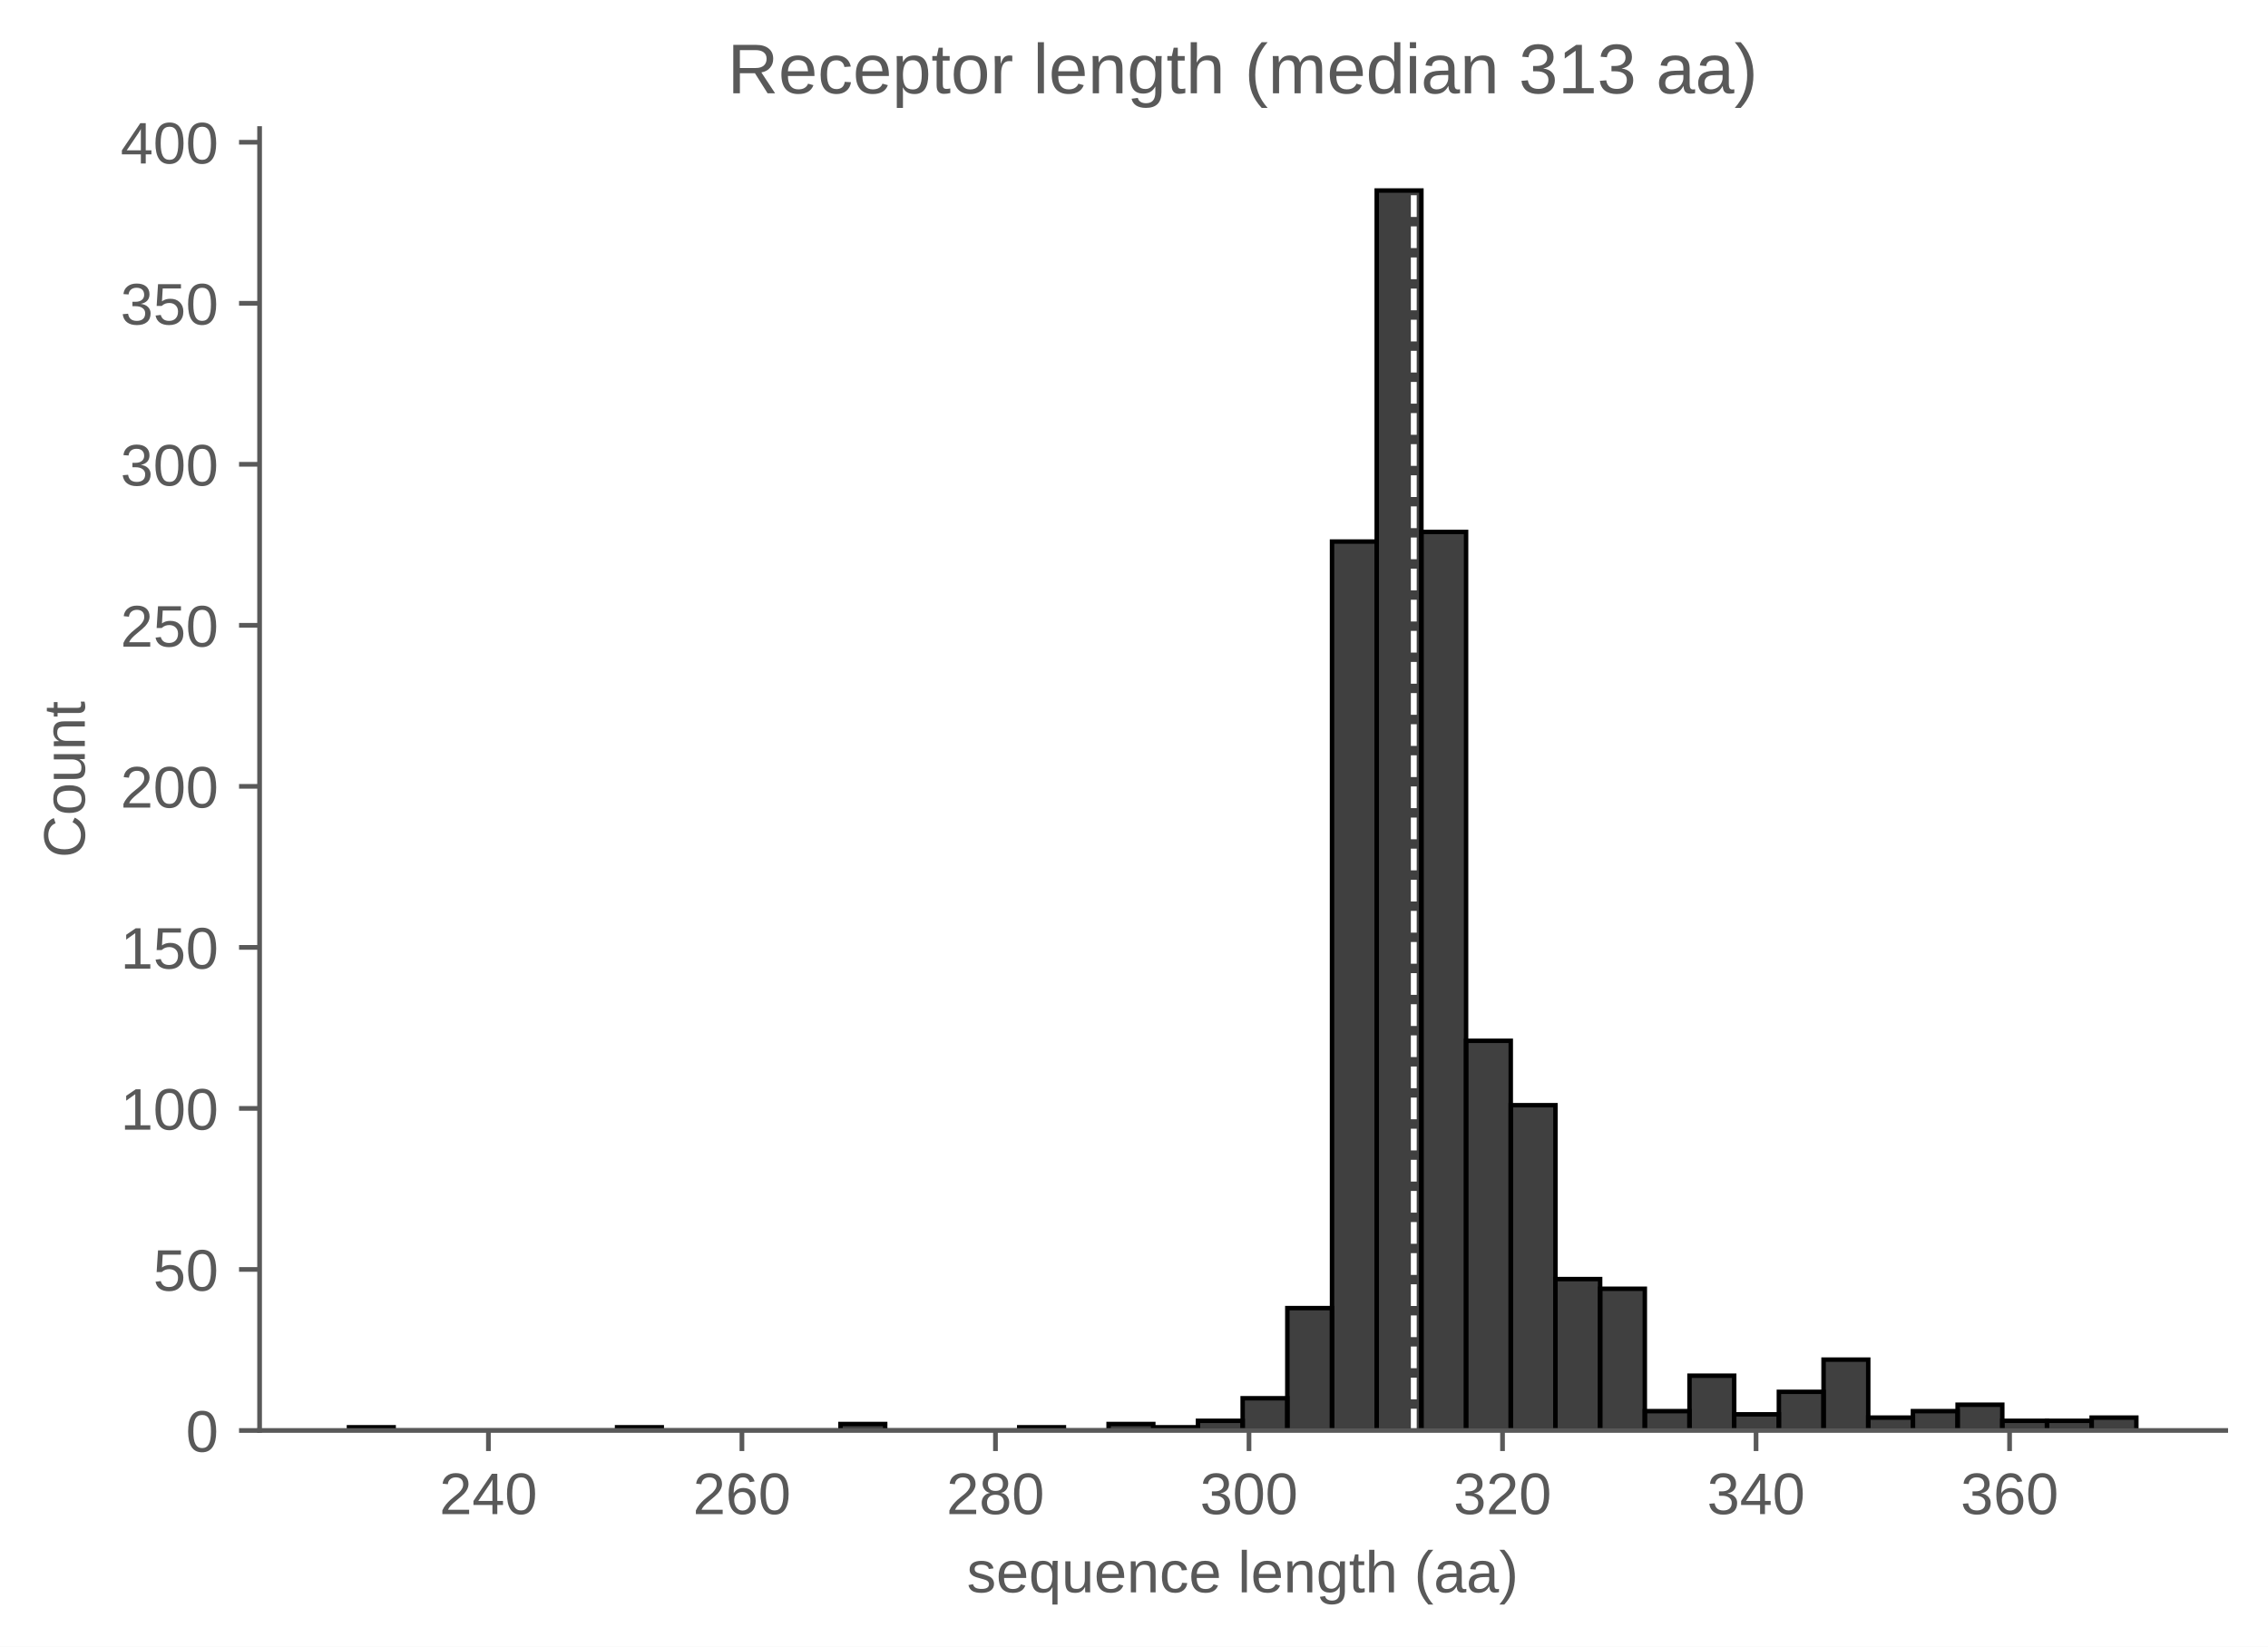
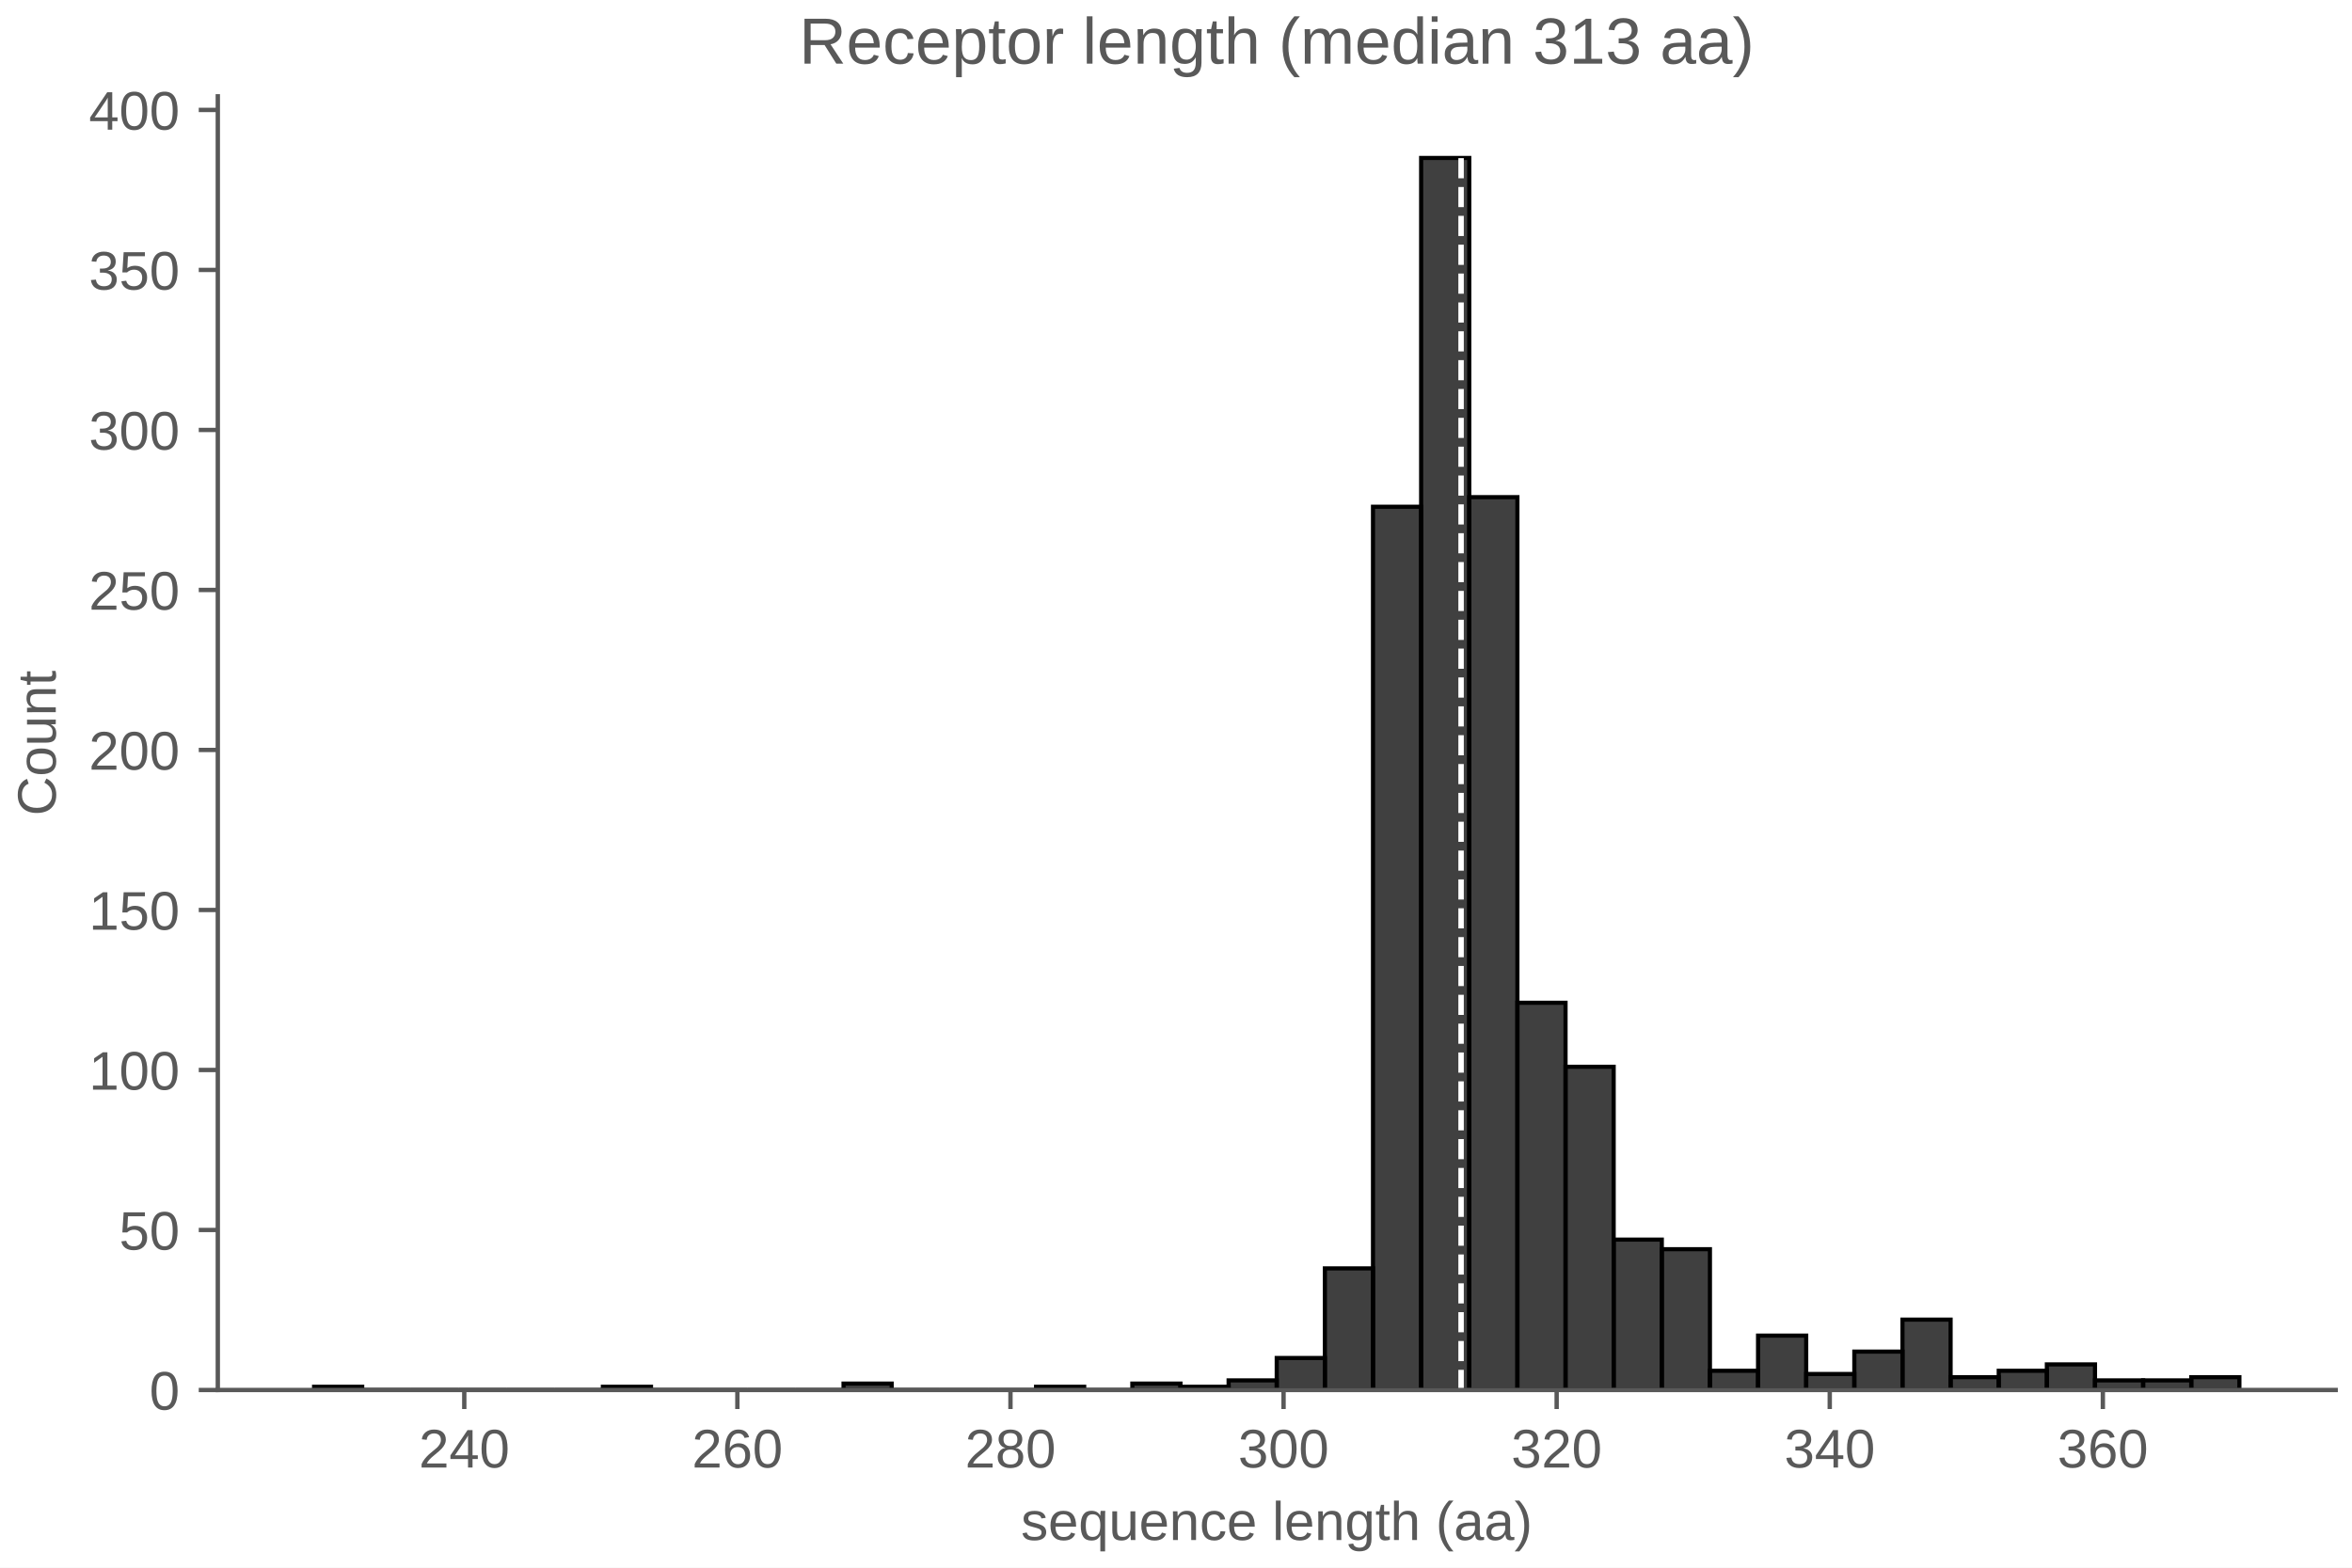
- <svg xmlns="http://www.w3.org/2000/svg" xmlns:xlink="http://www.w3.org/1999/xlink" width="386.205pt" height="280.5pt" viewBox="0 0 386.205 280.5" version="1.1">
+ <svg xmlns="http://www.w3.org/2000/svg" xmlns:xlink="http://www.w3.org/1999/xlink" width="432pt" height="288pt" viewBox="0 0 432 288" version="1.1">
  <defs>
    <style type="text/css">*{stroke-linejoin: round; stroke-linecap: butt}</style>
  </defs>
  <g id="figure_1">
    <g id="patch_1">
-       <path d="M 0 280.5  L 386.205 280.5  L 386.205 0  L 0 0  z " style="fill: #ffffff" />
+       <path d="M 0 288  L 432 288  L 432 0  L 0 0  z " style="fill: #ffffff" />
    </g>
    <g id="axes_1">
      <g id="patch_2">
-         <path d="M 44.205 243.656  L 379.005 243.656  L 379.005 21.896  L 44.205 21.896  z " style="fill: #ffffff" />
+         <path d="M 40.005 255.356  L 429 255.356  L 429 17.696  L 40.005 17.696  z " style="fill: #ffffff" />
      </g>
      <g id="patch_3">
-         <path d="M 59.423 243.656  L 67.032 243.656  L 67.032 243.108  L 59.423 243.108  z " clip-path="url(#p89e13d96c2)" style="fill-opacity: 0.75; stroke: #000000; stroke-width: 0.761; stroke-linejoin: miter" />
+         <path d="M 57.687 255.356  L 66.527 255.356  L 66.527 254.768  L 57.687 254.768  z " clip-path="url(#p66e6b824a2)" style="fill-opacity: 0.75; stroke: #000000; stroke-width: 0.761; stroke-linejoin: miter" />
      </g>
      <g id="patch_4">
-         <path d="M 67.032 243.656  L 74.641 243.656  L 74.641 243.656  L 67.032 243.656  z " clip-path="url(#p89e13d96c2)" style="fill-opacity: 0.75; stroke: #000000; stroke-width: 0.761; stroke-linejoin: miter" />
+         <path d="M 66.527 255.356  L 75.368 255.356  L 75.368 255.356  L 66.527 255.356  z " clip-path="url(#p66e6b824a2)" style="fill-opacity: 0.75; stroke: #000000; stroke-width: 0.761; stroke-linejoin: miter" />
      </g>
      <g id="patch_5">
-         <path d="M 74.641 243.656  L 82.25 243.656  L 82.25 243.656  L 74.641 243.656  z " clip-path="url(#p89e13d96c2)" style="fill-opacity: 0.75; stroke: #000000; stroke-width: 0.761; stroke-linejoin: miter" />
+         <path d="M 75.368 255.356  L 84.209 255.356  L 84.209 255.356  L 75.368 255.356  z " clip-path="url(#p66e6b824a2)" style="fill-opacity: 0.75; stroke: #000000; stroke-width: 0.761; stroke-linejoin: miter" />
      </g>
      <g id="patch_6">
-         <path d="M 82.25 243.656  L 89.859 243.656  L 89.859 243.656  L 82.25 243.656  z " clip-path="url(#p89e13d96c2)" style="fill-opacity: 0.75; stroke: #000000; stroke-width: 0.761; stroke-linejoin: miter" />
+         <path d="M 84.209 255.356  L 93.05 255.356  L 93.05 255.356  L 84.209 255.356  z " clip-path="url(#p66e6b824a2)" style="fill-opacity: 0.75; stroke: #000000; stroke-width: 0.761; stroke-linejoin: miter" />
      </g>
      <g id="patch_7">
-         <path d="M 89.859 243.656  L 97.468 243.656  L 97.468 243.656  L 89.859 243.656  z " clip-path="url(#p89e13d96c2)" style="fill-opacity: 0.75; stroke: #000000; stroke-width: 0.761; stroke-linejoin: miter" />
+         <path d="M 93.05 255.356  L 101.89 255.356  L 101.89 255.356  L 93.05 255.356  z " clip-path="url(#p66e6b824a2)" style="fill-opacity: 0.75; stroke: #000000; stroke-width: 0.761; stroke-linejoin: miter" />
      </g>
      <g id="patch_8">
-         <path d="M 97.468 243.656  L 105.077 243.656  L 105.077 243.656  L 97.468 243.656  z " clip-path="url(#p89e13d96c2)" style="fill-opacity: 0.75; stroke: #000000; stroke-width: 0.761; stroke-linejoin: miter" />
+         <path d="M 101.89 255.356  L 110.731 255.356  L 110.731 255.356  L 101.89 255.356  z " clip-path="url(#p66e6b824a2)" style="fill-opacity: 0.75; stroke: #000000; stroke-width: 0.761; stroke-linejoin: miter" />
      </g>
      <g id="patch_9">
-         <path d="M 105.077 243.656  L 112.687 243.656  L 112.687 243.108  L 105.077 243.108  z " clip-path="url(#p89e13d96c2)" style="fill-opacity: 0.75; stroke: #000000; stroke-width: 0.761; stroke-linejoin: miter" />
+         <path d="M 110.731 255.356  L 119.572 255.356  L 119.572 254.768  L 110.731 254.768  z " clip-path="url(#p66e6b824a2)" style="fill-opacity: 0.75; stroke: #000000; stroke-width: 0.761; stroke-linejoin: miter" />
      </g>
      <g id="patch_10">
-         <path d="M 112.687 243.656  L 120.296 243.656  L 120.296 243.656  L 112.687 243.656  z " clip-path="url(#p89e13d96c2)" style="fill-opacity: 0.75; stroke: #000000; stroke-width: 0.761; stroke-linejoin: miter" />
+         <path d="M 119.572 255.356  L 128.413 255.356  L 128.413 255.356  L 119.572 255.356  z " clip-path="url(#p66e6b824a2)" style="fill-opacity: 0.75; stroke: #000000; stroke-width: 0.761; stroke-linejoin: miter" />
      </g>
      <g id="patch_11">
-         <path d="M 120.296 243.656  L 127.905 243.656  L 127.905 243.656  L 120.296 243.656  z " clip-path="url(#p89e13d96c2)" style="fill-opacity: 0.75; stroke: #000000; stroke-width: 0.761; stroke-linejoin: miter" />
+         <path d="M 128.413 255.356  L 137.254 255.356  L 137.254 255.356  L 128.413 255.356  z " clip-path="url(#p66e6b824a2)" style="fill-opacity: 0.75; stroke: #000000; stroke-width: 0.761; stroke-linejoin: miter" />
      </g>
      <g id="patch_12">
-         <path d="M 127.905 243.656  L 135.514 243.656  L 135.514 243.656  L 127.905 243.656  z " clip-path="url(#p89e13d96c2)" style="fill-opacity: 0.75; stroke: #000000; stroke-width: 0.761; stroke-linejoin: miter" />
+         <path d="M 137.254 255.356  L 146.094 255.356  L 146.094 255.356  L 137.254 255.356  z " clip-path="url(#p66e6b824a2)" style="fill-opacity: 0.75; stroke: #000000; stroke-width: 0.761; stroke-linejoin: miter" />
      </g>
      <g id="patch_13">
-         <path d="M 135.514 243.656  L 143.123 243.656  L 143.123 243.656  L 135.514 243.656  z " clip-path="url(#p89e13d96c2)" style="fill-opacity: 0.75; stroke: #000000; stroke-width: 0.761; stroke-linejoin: miter" />
+         <path d="M 146.094 255.356  L 154.935 255.356  L 154.935 255.356  L 146.094 255.356  z " clip-path="url(#p66e6b824a2)" style="fill-opacity: 0.75; stroke: #000000; stroke-width: 0.761; stroke-linejoin: miter" />
      </g>
      <g id="patch_14">
-         <path d="M 143.123 243.656  L 150.732 243.656  L 150.732 242.559  L 143.123 242.559  z " clip-path="url(#p89e13d96c2)" style="fill-opacity: 0.75; stroke: #000000; stroke-width: 0.761; stroke-linejoin: miter" />
+         <path d="M 154.935 255.356  L 163.776 255.356  L 163.776 254.18  L 154.935 254.18  z " clip-path="url(#p66e6b824a2)" style="fill-opacity: 0.75; stroke: #000000; stroke-width: 0.761; stroke-linejoin: miter" />
      </g>
      <g id="patch_15">
-         <path d="M 150.732 243.656  L 158.341 243.656  L 158.341 243.656  L 150.732 243.656  z " clip-path="url(#p89e13d96c2)" style="fill-opacity: 0.75; stroke: #000000; stroke-width: 0.761; stroke-linejoin: miter" />
+         <path d="M 163.776 255.356  L 172.617 255.356  L 172.617 255.356  L 163.776 255.356  z " clip-path="url(#p66e6b824a2)" style="fill-opacity: 0.75; stroke: #000000; stroke-width: 0.761; stroke-linejoin: miter" />
      </g>
      <g id="patch_16">
-         <path d="M 158.341 243.656  L 165.95 243.656  L 165.95 243.656  L 158.341 243.656  z " clip-path="url(#p89e13d96c2)" style="fill-opacity: 0.75; stroke: #000000; stroke-width: 0.761; stroke-linejoin: miter" />
+         <path d="M 172.617 255.356  L 181.458 255.356  L 181.458 255.356  L 172.617 255.356  z " clip-path="url(#p66e6b824a2)" style="fill-opacity: 0.75; stroke: #000000; stroke-width: 0.761; stroke-linejoin: miter" />
      </g>
      <g id="patch_17">
-         <path d="M 165.95 243.656  L 173.559 243.656  L 173.559 243.656  L 165.95 243.656  z " clip-path="url(#p89e13d96c2)" style="fill-opacity: 0.75; stroke: #000000; stroke-width: 0.761; stroke-linejoin: miter" />
+         <path d="M 181.458 255.356  L 190.298 255.356  L 190.298 255.356  L 181.458 255.356  z " clip-path="url(#p66e6b824a2)" style="fill-opacity: 0.75; stroke: #000000; stroke-width: 0.761; stroke-linejoin: miter" />
      </g>
      <g id="patch_18">
-         <path d="M 173.559 243.656  L 181.168 243.656  L 181.168 243.108  L 173.559 243.108  z " clip-path="url(#p89e13d96c2)" style="fill-opacity: 0.75; stroke: #000000; stroke-width: 0.761; stroke-linejoin: miter" />
+         <path d="M 190.298 255.356  L 199.139 255.356  L 199.139 254.768  L 190.298 254.768  z " clip-path="url(#p66e6b824a2)" style="fill-opacity: 0.75; stroke: #000000; stroke-width: 0.761; stroke-linejoin: miter" />
      </g>
      <g id="patch_19">
-         <path d="M 181.168 243.656  L 188.777 243.656  L 188.777 243.656  L 181.168 243.656  z " clip-path="url(#p89e13d96c2)" style="fill-opacity: 0.75; stroke: #000000; stroke-width: 0.761; stroke-linejoin: miter" />
+         <path d="M 199.139 255.356  L 207.98 255.356  L 207.98 255.356  L 199.139 255.356  z " clip-path="url(#p66e6b824a2)" style="fill-opacity: 0.75; stroke: #000000; stroke-width: 0.761; stroke-linejoin: miter" />
      </g>
      <g id="patch_20">
-         <path d="M 188.777 243.656  L 196.387 243.656  L 196.387 242.559  L 188.777 242.559  z " clip-path="url(#p89e13d96c2)" style="fill-opacity: 0.75; stroke: #000000; stroke-width: 0.761; stroke-linejoin: miter" />
+         <path d="M 207.98 255.356  L 216.821 255.356  L 216.821 254.18  L 207.98 254.18  z " clip-path="url(#p66e6b824a2)" style="fill-opacity: 0.75; stroke: #000000; stroke-width: 0.761; stroke-linejoin: miter" />
      </g>
      <g id="patch_21">
-         <path d="M 196.387 243.656  L 203.996 243.656  L 203.996 243.108  L 196.387 243.108  z " clip-path="url(#p89e13d96c2)" style="fill-opacity: 0.75; stroke: #000000; stroke-width: 0.761; stroke-linejoin: miter" />
+         <path d="M 216.821 255.356  L 225.662 255.356  L 225.662 254.768  L 216.821 254.768  z " clip-path="url(#p66e6b824a2)" style="fill-opacity: 0.75; stroke: #000000; stroke-width: 0.761; stroke-linejoin: miter" />
      </g>
      <g id="patch_22">
-         <path d="M 203.996 243.656  L 211.605 243.656  L 211.605 242.011  L 203.996 242.011  z " clip-path="url(#p89e13d96c2)" style="fill-opacity: 0.75; stroke: #000000; stroke-width: 0.761; stroke-linejoin: miter" />
+         <path d="M 225.662 255.356  L 234.502 255.356  L 234.502 253.592  L 225.662 253.592  z " clip-path="url(#p66e6b824a2)" style="fill-opacity: 0.75; stroke: #000000; stroke-width: 0.761; stroke-linejoin: miter" />
      </g>
      <g id="patch_23">
-         <path d="M 211.605 243.656  L 219.214 243.656  L 219.214 238.171  L 211.605 238.171  z " clip-path="url(#p89e13d96c2)" style="fill-opacity: 0.75; stroke: #000000; stroke-width: 0.761; stroke-linejoin: miter" />
+         <path d="M 234.502 255.356  L 243.343 255.356  L 243.343 249.477  L 234.502 249.477  z " clip-path="url(#p66e6b824a2)" style="fill-opacity: 0.75; stroke: #000000; stroke-width: 0.761; stroke-linejoin: miter" />
      </g>
      <g id="patch_24">
-         <path d="M 219.214 243.656  L 226.823 243.656  L 226.823 222.811  L 219.214 222.811  z " clip-path="url(#p89e13d96c2)" style="fill-opacity: 0.75; stroke: #000000; stroke-width: 0.761; stroke-linejoin: miter" />
+         <path d="M 243.343 255.356  L 252.184 255.356  L 252.184 233.016  L 243.343 233.016  z " clip-path="url(#p66e6b824a2)" style="fill-opacity: 0.75; stroke: #000000; stroke-width: 0.761; stroke-linejoin: miter" />
      </g>
      <g id="patch_25">
-         <path d="M 226.823 243.656  L 234.432 243.656  L 234.432 92.251  L 226.823 92.251  z " clip-path="url(#p89e13d96c2)" style="fill-opacity: 0.75; stroke: #000000; stroke-width: 0.761; stroke-linejoin: miter" />
+         <path d="M 252.184 255.356  L 261.025 255.356  L 261.025 93.095  L 252.184 93.095  z " clip-path="url(#p66e6b824a2)" style="fill-opacity: 0.75; stroke: #000000; stroke-width: 0.761; stroke-linejoin: miter" />
      </g>
      <g id="patch_26">
-         <path d="M 234.432 243.656  L 242.041 243.656  L 242.041 32.456  L 234.432 32.456  z " clip-path="url(#p89e13d96c2)" style="fill-opacity: 0.75; stroke: #000000; stroke-width: 0.761; stroke-linejoin: miter" />
+         <path d="M 261.025 255.356  L 269.866 255.356  L 269.866 29.014  L 261.025 29.014  z " clip-path="url(#p66e6b824a2)" style="fill-opacity: 0.75; stroke: #000000; stroke-width: 0.761; stroke-linejoin: miter" />
      </g>
      <g id="patch_27">
-         <path d="M 242.041 243.656  L 249.65 243.656  L 249.65 90.605  L 242.041 90.605  z " clip-path="url(#p89e13d96c2)" style="fill-opacity: 0.75; stroke: #000000; stroke-width: 0.761; stroke-linejoin: miter" />
+         <path d="M 269.866 255.356  L 278.706 255.356  L 278.706 91.331  L 269.866 91.331  z " clip-path="url(#p66e6b824a2)" style="fill-opacity: 0.75; stroke: #000000; stroke-width: 0.761; stroke-linejoin: miter" />
      </g>
      <g id="patch_28">
-         <path d="M 249.65 243.656  L 257.259 243.656  L 257.259 177.279  L 249.65 177.279  z " clip-path="url(#p89e13d96c2)" style="fill-opacity: 0.75; stroke: #000000; stroke-width: 0.761; stroke-linejoin: miter" />
+         <path d="M 278.706 255.356  L 287.547 255.356  L 287.547 184.22  L 278.706 184.22  z " clip-path="url(#p66e6b824a2)" style="fill-opacity: 0.75; stroke: #000000; stroke-width: 0.761; stroke-linejoin: miter" />
      </g>
      <g id="patch_29">
-         <path d="M 257.259 243.656  L 264.868 243.656  L 264.868 188.251  L 257.259 188.251  z " clip-path="url(#p89e13d96c2)" style="fill-opacity: 0.75; stroke: #000000; stroke-width: 0.761; stroke-linejoin: miter" />
+         <path d="M 287.547 255.356  L 296.388 255.356  L 296.388 195.978  L 287.547 195.978  z " clip-path="url(#p66e6b824a2)" style="fill-opacity: 0.75; stroke: #000000; stroke-width: 0.761; stroke-linejoin: miter" />
      </g>
      <g id="patch_30">
-         <path d="M 264.868 243.656  L 272.477 243.656  L 272.477 217.873  L 264.868 217.873  z " clip-path="url(#p89e13d96c2)" style="fill-opacity: 0.75; stroke: #000000; stroke-width: 0.761; stroke-linejoin: miter" />
+         <path d="M 296.388 255.356  L 305.229 255.356  L 305.229 227.725  L 296.388 227.725  z " clip-path="url(#p66e6b824a2)" style="fill-opacity: 0.75; stroke: #000000; stroke-width: 0.761; stroke-linejoin: miter" />
      </g>
      <g id="patch_31">
-         <path d="M 272.477 243.656  L 280.087 243.656  L 280.087 219.519  L 272.477 219.519  z " clip-path="url(#p89e13d96c2)" style="fill-opacity: 0.75; stroke: #000000; stroke-width: 0.761; stroke-linejoin: miter" />
+         <path d="M 305.229 255.356  L 314.069 255.356  L 314.069 229.488  L 305.229 229.488  z " clip-path="url(#p66e6b824a2)" style="fill-opacity: 0.75; stroke: #000000; stroke-width: 0.761; stroke-linejoin: miter" />
      </g>
      <g id="patch_32">
-         <path d="M 280.087 243.656  L 287.696 243.656  L 287.696 240.365  L 280.087 240.365  z " clip-path="url(#p89e13d96c2)" style="fill-opacity: 0.75; stroke: #000000; stroke-width: 0.761; stroke-linejoin: miter" />
+         <path d="M 314.069 255.356  L 322.91 255.356  L 322.91 251.829  L 314.069 251.829  z " clip-path="url(#p66e6b824a2)" style="fill-opacity: 0.75; stroke: #000000; stroke-width: 0.761; stroke-linejoin: miter" />
      </g>
      <g id="patch_33">
-         <path d="M 287.696 243.656  L 295.305 243.656  L 295.305 234.331  L 287.696 234.331  z " clip-path="url(#p89e13d96c2)" style="fill-opacity: 0.75; stroke: #000000; stroke-width: 0.761; stroke-linejoin: miter" />
+         <path d="M 322.91 255.356  L 331.751 255.356  L 331.751 245.362  L 322.91 245.362  z " clip-path="url(#p66e6b824a2)" style="fill-opacity: 0.75; stroke: #000000; stroke-width: 0.761; stroke-linejoin: miter" />
      </g>
      <g id="patch_34">
-         <path d="M 295.305 243.656  L 302.914 243.656  L 302.914 240.913  L 295.305 240.913  z " clip-path="url(#p89e13d96c2)" style="fill-opacity: 0.75; stroke: #000000; stroke-width: 0.761; stroke-linejoin: miter" />
+         <path d="M 331.751 255.356  L 340.592 255.356  L 340.592 252.416  L 331.751 252.416  z " clip-path="url(#p66e6b824a2)" style="fill-opacity: 0.75; stroke: #000000; stroke-width: 0.761; stroke-linejoin: miter" />
      </g>
      <g id="patch_35">
-         <path d="M 302.914 243.656  L 310.523 243.656  L 310.523 237.073  L 302.914 237.073  z " clip-path="url(#p89e13d96c2)" style="fill-opacity: 0.75; stroke: #000000; stroke-width: 0.761; stroke-linejoin: miter" />
+         <path d="M 340.592 255.356  L 349.433 255.356  L 349.433 248.301  L 340.592 248.301  z " clip-path="url(#p66e6b824a2)" style="fill-opacity: 0.75; stroke: #000000; stroke-width: 0.761; stroke-linejoin: miter" />
      </g>
      <g id="patch_36">
-         <path d="M 310.523 243.656  L 318.132 243.656  L 318.132 231.588  L 310.523 231.588  z " clip-path="url(#p89e13d96c2)" style="fill-opacity: 0.75; stroke: #000000; stroke-width: 0.761; stroke-linejoin: miter" />
+         <path d="M 349.433 255.356  L 358.273 255.356  L 358.273 242.422  L 349.433 242.422  z " clip-path="url(#p66e6b824a2)" style="fill-opacity: 0.75; stroke: #000000; stroke-width: 0.761; stroke-linejoin: miter" />
      </g>
      <g id="patch_37">
-         <path d="M 318.132 243.656  L 325.741 243.656  L 325.741 241.462  L 318.132 241.462  z " clip-path="url(#p89e13d96c2)" style="fill-opacity: 0.75; stroke: #000000; stroke-width: 0.761; stroke-linejoin: miter" />
+         <path d="M 358.273 255.356  L 367.114 255.356  L 367.114 253.004  L 358.273 253.004  z " clip-path="url(#p66e6b824a2)" style="fill-opacity: 0.75; stroke: #000000; stroke-width: 0.761; stroke-linejoin: miter" />
      </g>
      <g id="patch_38">
-         <path d="M 325.741 243.656  L 333.35 243.656  L 333.35 240.365  L 325.741 240.365  z " clip-path="url(#p89e13d96c2)" style="fill-opacity: 0.75; stroke: #000000; stroke-width: 0.761; stroke-linejoin: miter" />
+         <path d="M 367.114 255.356  L 375.955 255.356  L 375.955 251.829  L 367.114 251.829  z " clip-path="url(#p66e6b824a2)" style="fill-opacity: 0.75; stroke: #000000; stroke-width: 0.761; stroke-linejoin: miter" />
      </g>
      <g id="patch_39">
-         <path d="M 333.35 243.656  L 340.959 243.656  L 340.959 239.268  L 333.35 239.268  z " clip-path="url(#p89e13d96c2)" style="fill-opacity: 0.75; stroke: #000000; stroke-width: 0.761; stroke-linejoin: miter" />
+         <path d="M 375.955 255.356  L 384.796 255.356  L 384.796 250.653  L 375.955 250.653  z " clip-path="url(#p66e6b824a2)" style="fill-opacity: 0.75; stroke: #000000; stroke-width: 0.761; stroke-linejoin: miter" />
      </g>
      <g id="patch_40">
-         <path d="M 340.959 243.656  L 348.568 243.656  L 348.568 242.011  L 340.959 242.011  z " clip-path="url(#p89e13d96c2)" style="fill-opacity: 0.75; stroke: #000000; stroke-width: 0.761; stroke-linejoin: miter" />
+         <path d="M 384.796 255.356  L 393.637 255.356  L 393.637 253.592  L 384.796 253.592  z " clip-path="url(#p66e6b824a2)" style="fill-opacity: 0.75; stroke: #000000; stroke-width: 0.761; stroke-linejoin: miter" />
      </g>
      <g id="patch_41">
-         <path d="M 348.568 243.656  L 356.177 243.656  L 356.177 242.011  L 348.568 242.011  z " clip-path="url(#p89e13d96c2)" style="fill-opacity: 0.75; stroke: #000000; stroke-width: 0.761; stroke-linejoin: miter" />
+         <path d="M 393.637 255.356  L 402.477 255.356  L 402.477 253.592  L 393.637 253.592  z " clip-path="url(#p66e6b824a2)" style="fill-opacity: 0.75; stroke: #000000; stroke-width: 0.761; stroke-linejoin: miter" />
      </g>
      <g id="patch_42">
-         <path d="M 356.177 243.656  L 363.787 243.656  L 363.787 241.462  L 356.177 241.462  z " clip-path="url(#p89e13d96c2)" style="fill-opacity: 0.75; stroke: #000000; stroke-width: 0.761; stroke-linejoin: miter" />
+         <path d="M 402.477 255.356  L 411.318 255.356  L 411.318 253.004  L 402.477 253.004  z " clip-path="url(#p66e6b824a2)" style="fill-opacity: 0.75; stroke: #000000; stroke-width: 0.761; stroke-linejoin: miter" />
      </g>
      <g id="matplotlib.axis_1">
        <g id="xtick_1">
          <g id="line2d_1">
            <defs>
-               <path id="m614b326cbc" d="M 0 0  L 0 3.5  " style="stroke: #595959; stroke-width: 0.8" />
+               <path id="m23d7dbd814" d="M 0 0  L 0 3.5  " style="stroke: #595959; stroke-width: 0.8" />
            </defs>
            <g>
-               <use xlink:href="#m614b326cbc" x="83.168" y="243.656" style="fill: #595959; stroke: #595959; stroke-width: 0.8" />
+               <use xlink:href="#m23d7dbd814" x="85.275" y="255.356" style="fill: #595959; stroke: #595959; stroke-width: 0.8" />
            </g>
          </g>
          <g id="text_1">
-             <text style="font-size: 10px; font-family: 'Liberation Sans'; text-anchor: middle; fill: #595959" x="83.168" y="257.903" transform="rotate(-0 83.16755 257.9031)">240</text>
+             <text style="font-size: 10px; font-family: 'Liberation Sans'; text-anchor: middle; fill: #595959" x="85.275" y="269.603" transform="rotate(-0 85.2748 269.6029)">240</text>
          </g>
        </g>
        <g id="xtick_2">
          <g id="line2d_2">
            <g>
-               <use xlink:href="#m614b326cbc" x="126.34" y="243.656" style="fill: #595959; stroke: #595959; stroke-width: 0.8" />
+               <use xlink:href="#m23d7dbd814" x="135.435" y="255.356" style="fill: #595959; stroke: #595959; stroke-width: 0.8" />
            </g>
          </g>
          <g id="text_2">
-             <text style="font-size: 10px; font-family: 'Liberation Sans'; text-anchor: middle; fill: #595959" x="126.34" y="257.903" transform="rotate(-0 126.3397 257.9031)">260</text>
+             <text style="font-size: 10px; font-family: 'Liberation Sans'; text-anchor: middle; fill: #595959" x="135.435" y="269.603" transform="rotate(-0 135.4353 269.6029)">260</text>
          </g>
        </g>
        <g id="xtick_3">
          <g id="line2d_3">
            <g>
-               <use xlink:href="#m614b326cbc" x="169.512" y="243.656" style="fill: #595959; stroke: #595959; stroke-width: 0.8" />
+               <use xlink:href="#m23d7dbd814" x="185.596" y="255.356" style="fill: #595959; stroke: #595959; stroke-width: 0.8" />
            </g>
          </g>
          <g id="text_3">
-             <text style="font-size: 10px; font-family: 'Liberation Sans'; text-anchor: middle; fill: #595959" x="169.512" y="257.903" transform="rotate(-0 169.5118 257.9031)">280</text>
+             <text style="font-size: 10px; font-family: 'Liberation Sans'; text-anchor: middle; fill: #595959" x="185.596" y="269.603" transform="rotate(-0 185.5958 269.6029)">280</text>
          </g>
        </g>
        <g id="xtick_4">
          <g id="line2d_4">
            <g>
-               <use xlink:href="#m614b326cbc" x="212.684" y="243.656" style="fill: #595959; stroke: #595959; stroke-width: 0.8" />
+               <use xlink:href="#m23d7dbd814" x="235.756" y="255.356" style="fill: #595959; stroke: #595959; stroke-width: 0.8" />
            </g>
          </g>
          <g id="text_4">
-             <text style="font-size: 10px; font-family: 'Liberation Sans'; text-anchor: middle; fill: #595959" x="212.684" y="257.903" transform="rotate(-0 212.684 257.9031)">300</text>
+             <text style="font-size: 10px; font-family: 'Liberation Sans'; text-anchor: middle; fill: #595959" x="235.756" y="269.603" transform="rotate(-0 235.7564 269.6029)">300</text>
          </g>
        </g>
        <g id="xtick_5">
          <g id="line2d_5">
            <g>
-               <use xlink:href="#m614b326cbc" x="255.856" y="243.656" style="fill: #595959; stroke: #595959; stroke-width: 0.8" />
+               <use xlink:href="#m23d7dbd814" x="285.917" y="255.356" style="fill: #595959; stroke: #595959; stroke-width: 0.8" />
            </g>
          </g>
          <g id="text_5">
-             <text style="font-size: 10px; font-family: 'Liberation Sans'; text-anchor: middle; fill: #595959" x="255.856" y="257.903" transform="rotate(-0 255.8561 257.9031)">320</text>
+             <text style="font-size: 10px; font-family: 'Liberation Sans'; text-anchor: middle; fill: #595959" x="285.917" y="269.603" transform="rotate(-0 285.9169 269.6029)">320</text>
          </g>
        </g>
        <g id="xtick_6">
          <g id="line2d_6">
            <g>
-               <use xlink:href="#m614b326cbc" x="299.028" y="243.656" style="fill: #595959; stroke: #595959; stroke-width: 0.8" />
+               <use xlink:href="#m23d7dbd814" x="336.077" y="255.356" style="fill: #595959; stroke: #595959; stroke-width: 0.8" />
            </g>
          </g>
          <g id="text_6">
-             <text style="font-size: 10px; font-family: 'Liberation Sans'; text-anchor: middle; fill: #595959" x="299.028" y="257.903" transform="rotate(-0 299.0283 257.9031)">340</text>
+             <text style="font-size: 10px; font-family: 'Liberation Sans'; text-anchor: middle; fill: #595959" x="336.077" y="269.603" transform="rotate(-0 336.0774 269.6029)">340</text>
          </g>
        </g>
        <g id="xtick_7">
          <g id="line2d_7">
            <g>
-               <use xlink:href="#m614b326cbc" x="342.2" y="243.656" style="fill: #595959; stroke: #595959; stroke-width: 0.8" />
+               <use xlink:href="#m23d7dbd814" x="386.238" y="255.356" style="fill: #595959; stroke: #595959; stroke-width: 0.8" />
            </g>
          </g>
          <g id="text_7">
-             <text style="font-size: 10px; font-family: 'Liberation Sans'; text-anchor: middle; fill: #595959" x="342.2" y="257.903" transform="rotate(-0 342.2004 257.9031)">360</text>
+             <text style="font-size: 10px; font-family: 'Liberation Sans'; text-anchor: middle; fill: #595959" x="386.238" y="269.603" transform="rotate(-0 386.2379 269.6029)">360</text>
          </g>
        </g>
        <g id="text_8">
-           <text style="font-size: 10px; font-family: 'Liberation Sans'; text-anchor: middle; fill: #595959" x="211.605" y="271.225" transform="rotate(-0 211.6047 271.225)">sequence length (aa)</text>
+           <text style="font-size: 10px; font-family: 'Liberation Sans'; text-anchor: middle; fill: #595959" x="234.502" y="282.925" transform="rotate(-0 234.5023 282.9248)">sequence length (aa)</text>
        </g>
      </g>
      <g id="matplotlib.axis_2">
        <g id="ytick_1">
          <g id="line2d_8">
            <defs>
-               <path id="m803cd8ebde" d="M 0 0  L -3.5 0  " style="stroke: #595959; stroke-width: 0.8" />
+               <path id="mef956c0159" d="M 0 0  L -3.5 0  " style="stroke: #595959; stroke-width: 0.8" />
            </defs>
            <g>
-               <use xlink:href="#m803cd8ebde" x="44.205" y="243.656" style="fill: #595959; stroke: #595959; stroke-width: 0.8" />
+               <use xlink:href="#mef956c0159" x="40.005" y="255.356" style="fill: #595959; stroke: #595959; stroke-width: 0.8" />
            </g>
          </g>
          <g id="text_9">
-             <text style="font-size: 10px; font-family: 'Liberation Sans'; text-anchor: end; fill: #595959" x="37.205" y="247.28" transform="rotate(-0 37.20469 247.2797)">0</text>
+             <text style="font-size: 10px; font-family: 'Liberation Sans'; text-anchor: end; fill: #595959" x="33.005" y="258.979" transform="rotate(-0 33.00493 258.9794)">0</text>
          </g>
        </g>
        <g id="ytick_2">
          <g id="line2d_9">
            <g>
-               <use xlink:href="#m803cd8ebde" x="44.205" y="216.228" style="fill: #595959; stroke: #595959; stroke-width: 0.8" />
+               <use xlink:href="#mef956c0159" x="40.005" y="225.961" style="fill: #595959; stroke: #595959; stroke-width: 0.8" />
            </g>
          </g>
          <g id="text_10">
-             <text style="font-size: 10px; font-family: 'Liberation Sans'; text-anchor: end; fill: #595959" x="37.205" y="219.851" transform="rotate(-0 37.20469 219.8511)">50</text>
+             <text style="font-size: 10px; font-family: 'Liberation Sans'; text-anchor: end; fill: #595959" x="33.005" y="229.584" transform="rotate(-0 33.00493 229.5843)">50</text>
          </g>
        </g>
        <g id="ytick_3">
          <g id="line2d_10">
            <g>
-               <use xlink:href="#m803cd8ebde" x="44.205" y="188.799" style="fill: #595959; stroke: #595959; stroke-width: 0.8" />
+               <use xlink:href="#mef956c0159" x="40.005" y="196.566" style="fill: #595959; stroke: #595959; stroke-width: 0.8" />
            </g>
          </g>
          <g id="text_11">
-             <text style="font-size: 10px; font-family: 'Liberation Sans'; text-anchor: end; fill: #595959" x="37.205" y="192.423" transform="rotate(-0 37.20469 192.4225)">100</text>
+             <text style="font-size: 10px; font-family: 'Liberation Sans'; text-anchor: end; fill: #595959" x="33.005" y="200.189" transform="rotate(-0 33.00493 200.1892)">100</text>
          </g>
        </g>
        <g id="ytick_4">
          <g id="line2d_11">
            <g>
-               <use xlink:href="#m803cd8ebde" x="44.205" y="161.371" style="fill: #595959; stroke: #595959; stroke-width: 0.8" />
+               <use xlink:href="#mef956c0159" x="40.005" y="167.171" style="fill: #595959; stroke: #595959; stroke-width: 0.8" />
            </g>
          </g>
          <g id="text_12">
-             <text style="font-size: 10px; font-family: 'Liberation Sans'; text-anchor: end; fill: #595959" x="37.205" y="164.994" transform="rotate(-0 37.20469 164.994)">150</text>
+             <text style="font-size: 10px; font-family: 'Liberation Sans'; text-anchor: end; fill: #595959" x="33.005" y="170.794" transform="rotate(-0 33.00493 170.7941)">150</text>
          </g>
        </g>
        <g id="ytick_5">
          <g id="line2d_12">
            <g>
-               <use xlink:href="#m803cd8ebde" x="44.205" y="133.942" style="fill: #595959; stroke: #595959; stroke-width: 0.8" />
+               <use xlink:href="#mef956c0159" x="40.005" y="137.776" style="fill: #595959; stroke: #595959; stroke-width: 0.8" />
            </g>
          </g>
          <g id="text_13">
-             <text style="font-size: 10px; font-family: 'Liberation Sans'; text-anchor: end; fill: #595959" x="37.205" y="137.565" transform="rotate(-0 37.20469 137.5654)">200</text>
+             <text style="font-size: 10px; font-family: 'Liberation Sans'; text-anchor: end; fill: #595959" x="33.005" y="141.399" transform="rotate(-0 33.00493 141.399)">200</text>
          </g>
        </g>
        <g id="ytick_6">
          <g id="line2d_13">
            <g>
-               <use xlink:href="#m803cd8ebde" x="44.205" y="106.513" style="fill: #595959; stroke: #595959; stroke-width: 0.8" />
+               <use xlink:href="#mef956c0159" x="40.005" y="108.38" style="fill: #595959; stroke: #595959; stroke-width: 0.8" />
            </g>
          </g>
          <g id="text_14">
-             <text style="font-size: 10px; font-family: 'Liberation Sans'; text-anchor: end; fill: #595959" x="37.205" y="110.137" transform="rotate(-0 37.20469 110.1368)">250</text>
+             <text style="font-size: 10px; font-family: 'Liberation Sans'; text-anchor: end; fill: #595959" x="33.005" y="112.004" transform="rotate(-0 33.00493 112.0039)">250</text>
          </g>
        </g>
        <g id="ytick_7">
          <g id="line2d_14">
            <g>
-               <use xlink:href="#m803cd8ebde" x="44.205" y="79.085" style="fill: #595959; stroke: #595959; stroke-width: 0.8" />
+               <use xlink:href="#mef956c0159" x="40.005" y="78.985" style="fill: #595959; stroke: #595959; stroke-width: 0.8" />
            </g>
          </g>
          <g id="text_15">
-             <text style="font-size: 10px; font-family: 'Liberation Sans'; text-anchor: end; fill: #595959" x="37.205" y="82.708" transform="rotate(-0 37.20469 82.70826)">300</text>
+             <text style="font-size: 10px; font-family: 'Liberation Sans'; text-anchor: end; fill: #595959" x="33.005" y="82.609" transform="rotate(-0 33.00493 82.60875)">300</text>
          </g>
        </g>
        <g id="ytick_8">
          <g id="line2d_15">
            <g>
-               <use xlink:href="#m803cd8ebde" x="44.205" y="51.656" style="fill: #595959; stroke: #595959; stroke-width: 0.8" />
+               <use xlink:href="#mef956c0159" x="40.005" y="49.59" style="fill: #595959; stroke: #595959; stroke-width: 0.8" />
            </g>
          </g>
          <g id="text_16">
-             <text style="font-size: 10px; font-family: 'Liberation Sans'; text-anchor: end; fill: #595959" x="37.205" y="55.28" transform="rotate(-0 37.20469 55.27969)">350</text>
+             <text style="font-size: 10px; font-family: 'Liberation Sans'; text-anchor: end; fill: #595959" x="33.005" y="53.214" transform="rotate(-0 33.00493 53.21363)">350</text>
          </g>
        </g>
        <g id="ytick_9">
          <g id="line2d_16">
            <g>
-               <use xlink:href="#m803cd8ebde" x="44.205" y="24.228" style="fill: #595959; stroke: #595959; stroke-width: 0.8" />
+               <use xlink:href="#mef956c0159" x="40.005" y="20.195" style="fill: #595959; stroke: #595959; stroke-width: 0.8" />
            </g>
          </g>
          <g id="text_17">
-             <text style="font-size: 10px; font-family: 'Liberation Sans'; text-anchor: end; fill: #595959" x="37.205" y="27.851" transform="rotate(-0 37.20469 27.85112)">400</text>
+             <text style="font-size: 10px; font-family: 'Liberation Sans'; text-anchor: end; fill: #595959" x="33.005" y="23.819" transform="rotate(-0 33.00493 23.81851)">400</text>
          </g>
        </g>
        <g id="text_18">
-           <text style="font-size: 10px; font-family: 'Liberation Sans'; text-anchor: middle; fill: #595959" x="14.447" y="132.776" transform="rotate(-90 14.44688 132.7763)">Count</text>
+           <text style="font-size: 10px; font-family: 'Liberation Sans'; text-anchor: middle; fill: #595959" x="10.247" y="136.526" transform="rotate(-90 10.24712 136.5263)">Count</text>
        </g>
      </g>
      <g id="line2d_17">
-         <path d="M 240.746 243.656  L 240.746 21.896  " clip-path="url(#p89e13d96c2)" style="fill: none; stroke-dasharray: 3.7,1.6; stroke-dashoffset: 0; stroke: #ffffff" />
+         <path d="M 268.361 255.356  L 268.361 17.696  " clip-path="url(#p66e6b824a2)" style="fill: none; stroke-dasharray: 3.7,1.6; stroke-dashoffset: 0; stroke: #ffffff" />
      </g>
      <g id="patch_43">
-         <path d="M 44.205 243.656  L 44.205 21.896  " style="fill: none; stroke: #595959; stroke-width: 0.8; stroke-linejoin: miter; stroke-linecap: square" />
+         <path d="M 40.005 255.356  L 40.005 17.696  " style="fill: none; stroke: #595959; stroke-width: 0.8; stroke-linejoin: miter; stroke-linecap: square" />
      </g>
      <g id="patch_44">
-         <path d="M 44.205 243.656  L 379.005 243.656  " style="fill: none; stroke: #595959; stroke-width: 0.8; stroke-linejoin: miter; stroke-linecap: square" />
+         <path d="M 40.005 255.356  L 429 255.356  " style="fill: none; stroke: #595959; stroke-width: 0.8; stroke-linejoin: miter; stroke-linecap: square" />
      </g>
      <g id="text_19">
-         <text style="font-size: 12px; font-family: 'Liberation Sans'; text-anchor: middle; fill: #595959" x="211.605" y="15.896" transform="rotate(-0 211.6047 15.89625)">Receptor length (median 313 aa)</text>
+         <text style="font-size: 12px; font-family: 'Liberation Sans'; text-anchor: middle; fill: #595959" x="234.502" y="11.696" transform="rotate(-0 234.5023 11.69649)">Receptor length (median 313 aa)</text>
      </g>
    </g>
  </g>
  <defs>
-     <clipPath id="p89e13d96c2">
-       <rect x="44.205" y="21.896" width="334.8" height="221.76" />
+     <clipPath id="p66e6b824a2">
+       <rect x="40.005" y="17.696" width="388.995" height="237.66" />
    </clipPath>
  </defs>
</svg>
